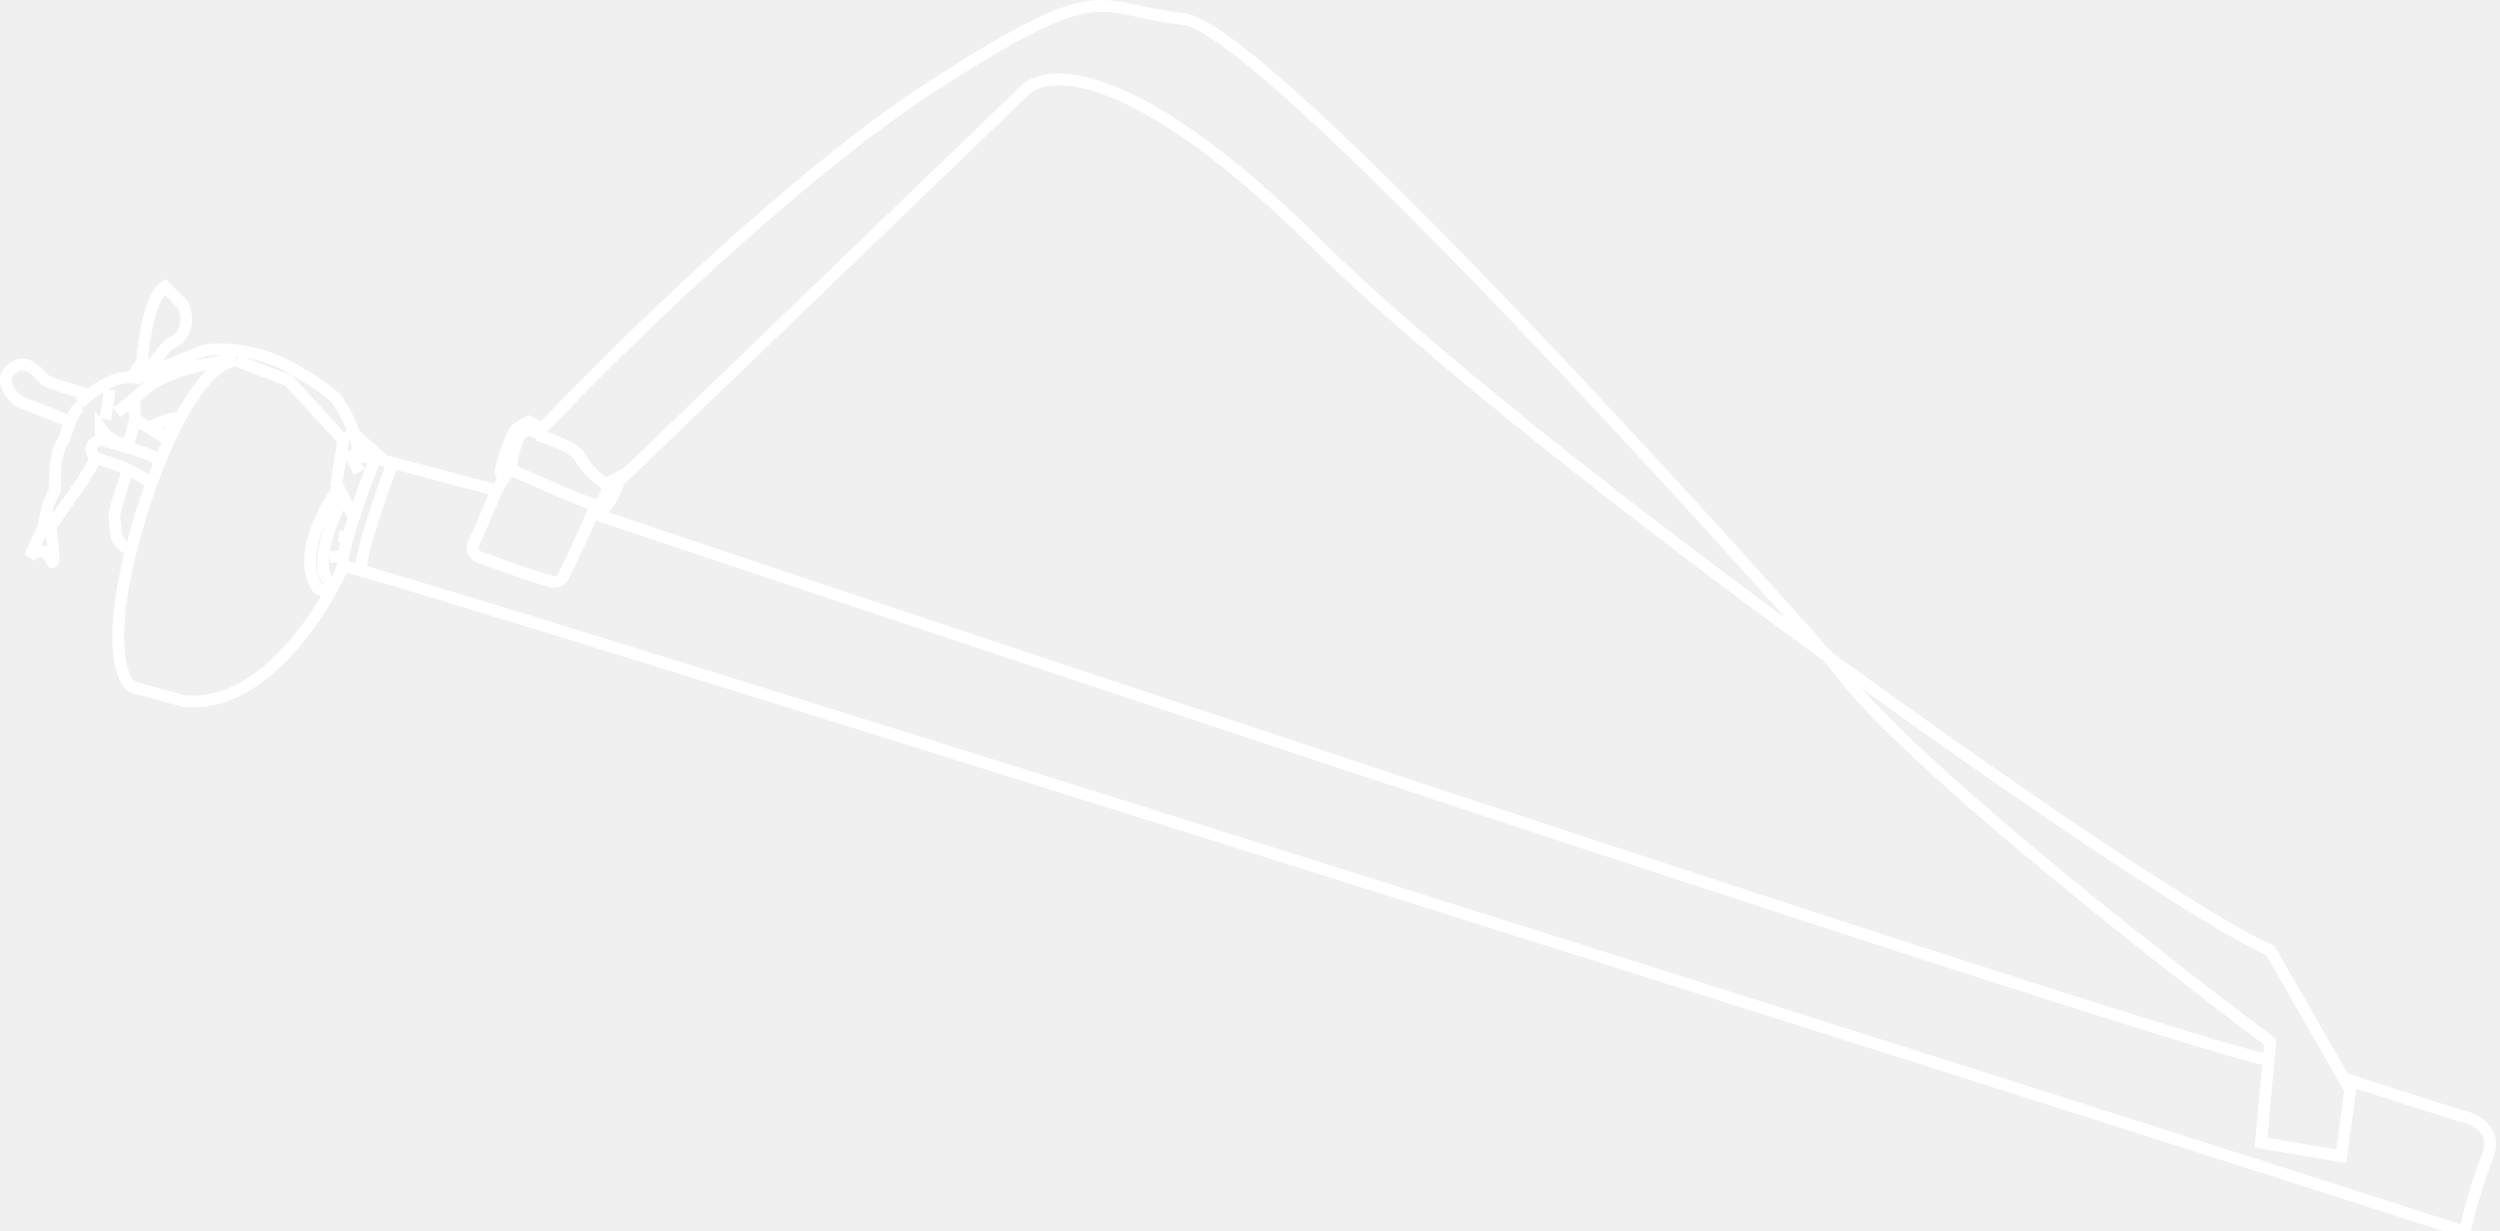
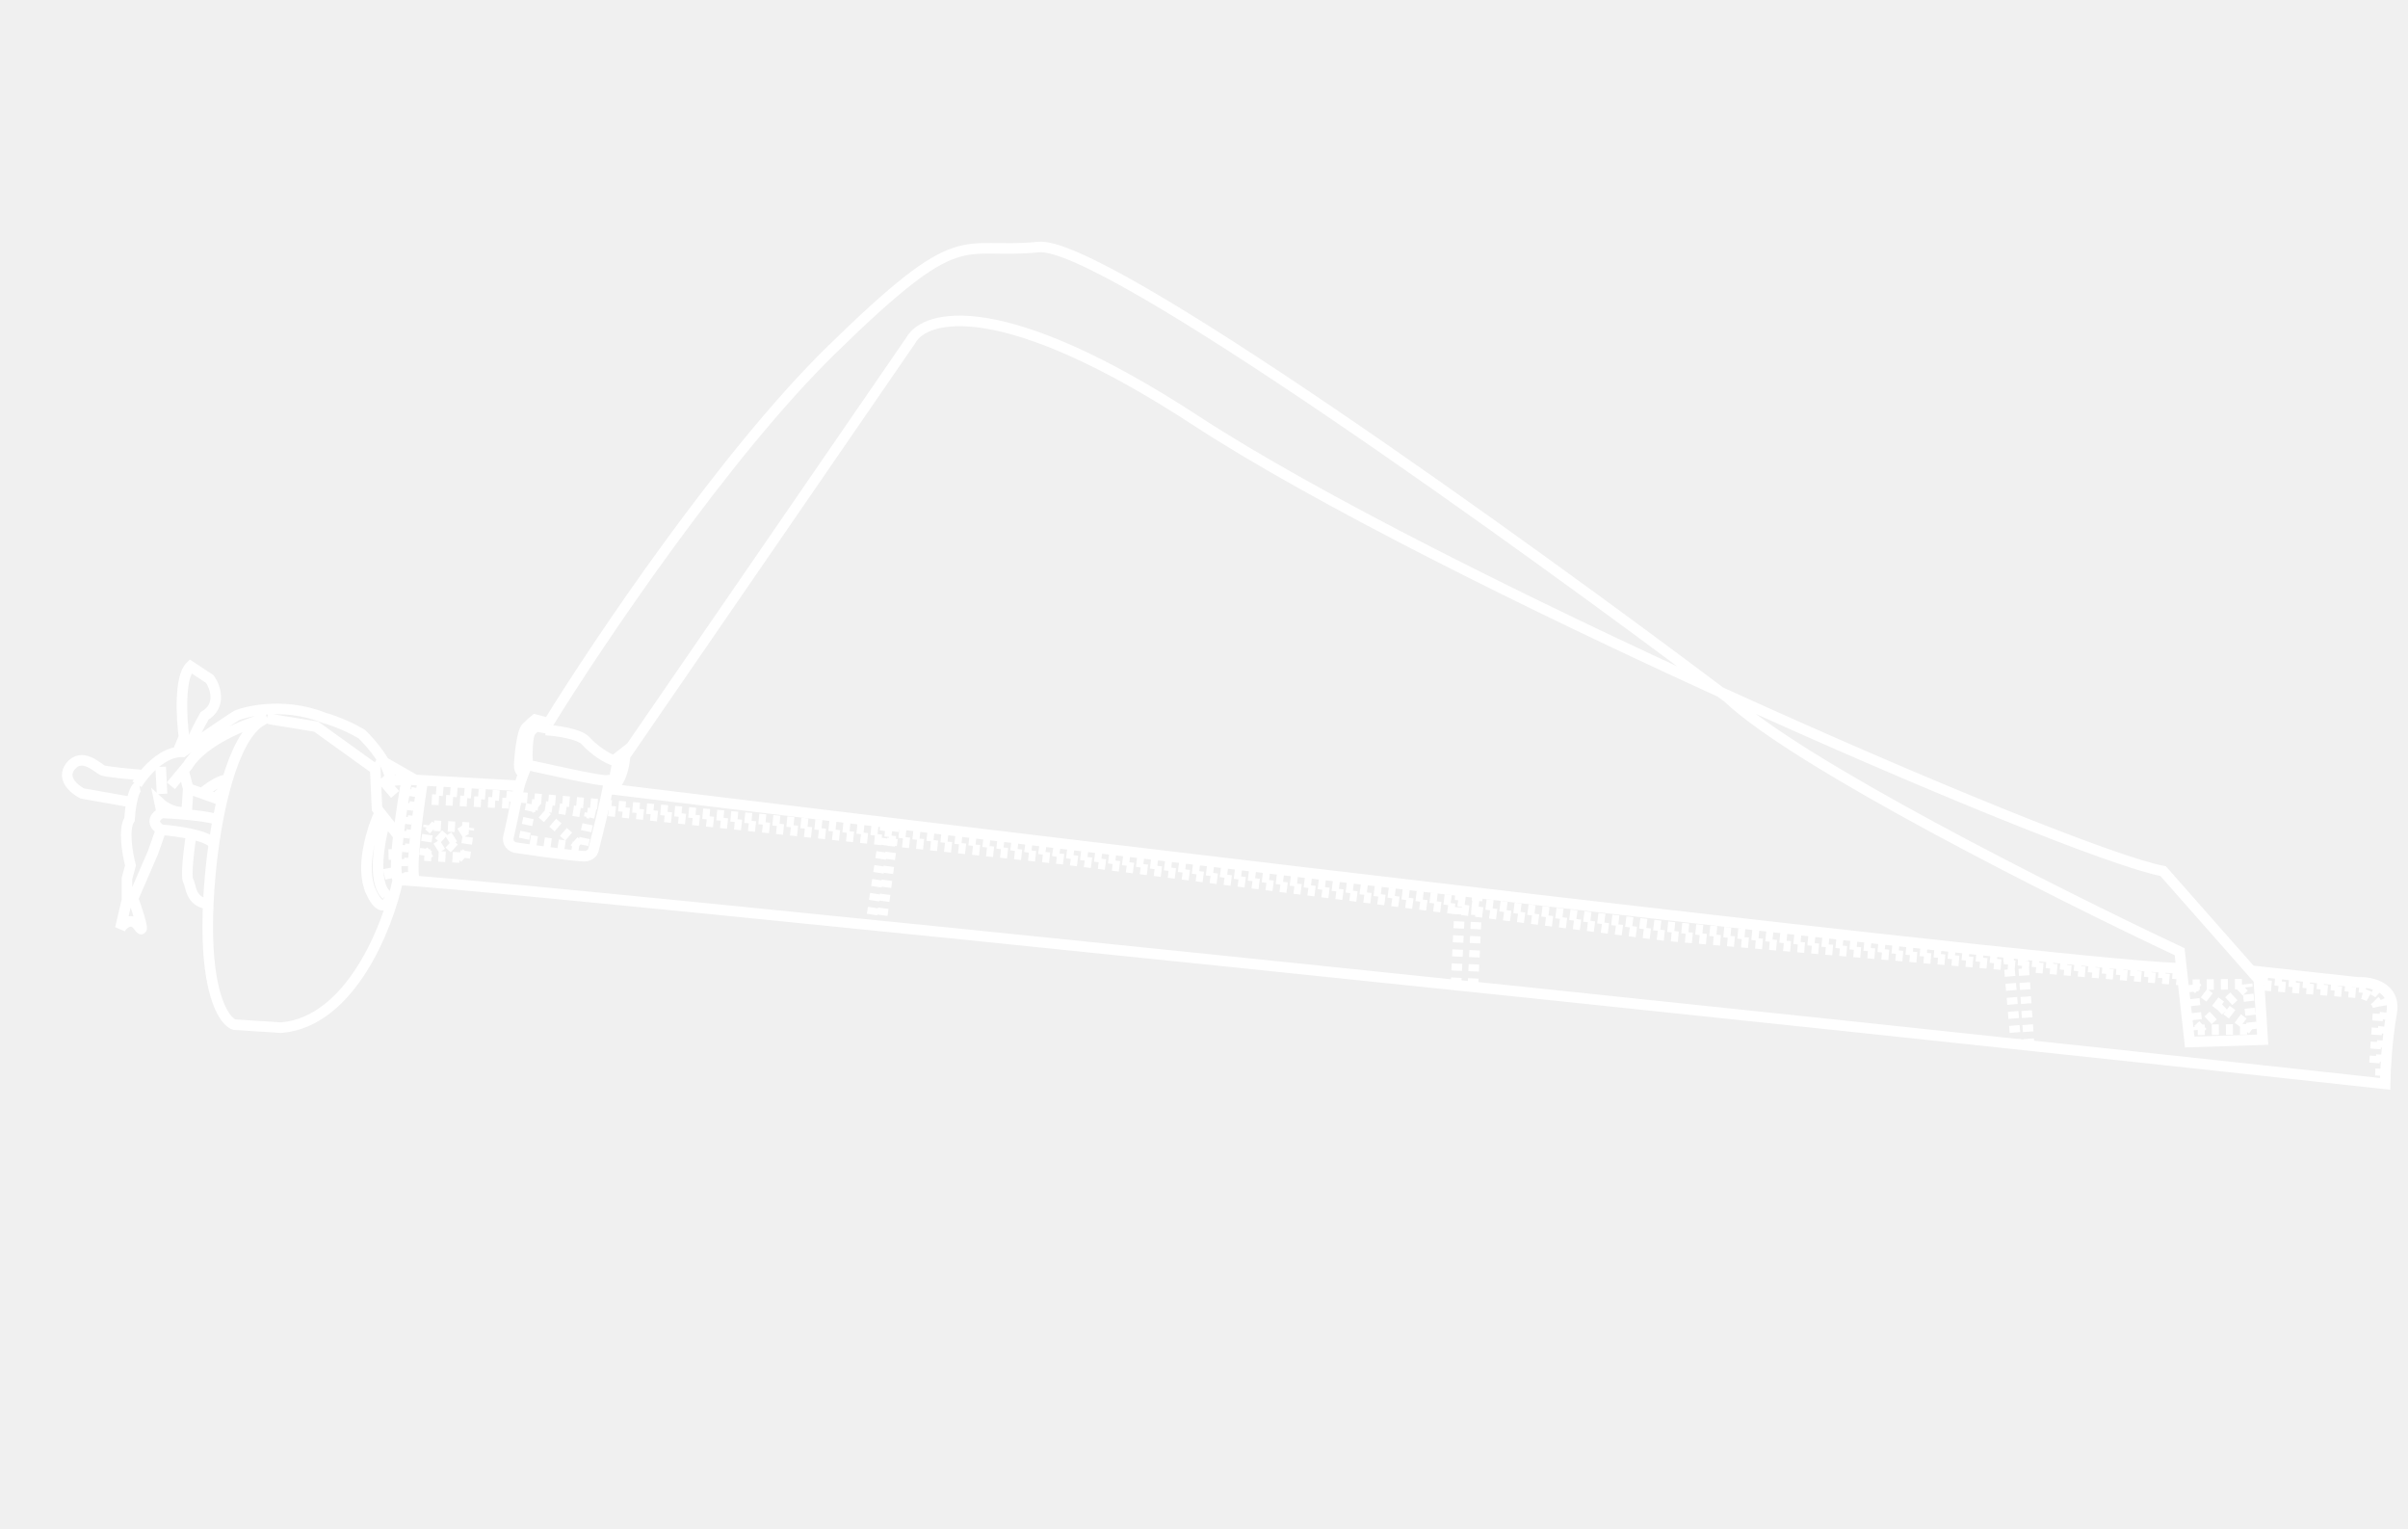
- <svg xmlns="http://www.w3.org/2000/svg" width="319" height="157" viewBox="0 0 319 157" fill="none">
-   <path d="M47.896 58.478L45.56 58.186C46.027 56.083 44.003 52.443 42.932 50.886C41.868 49.903 40.139 48.59 38.128 47.537C32.602 43.906 26.614 44.547 25.996 44.753C25.412 44.948 21.681 46.507 18.988 47.641M47.896 58.478C47.129 60.397 46.011 63.361 45.131 66.07M47.896 58.478L49.064 58.786M63.372 62.566C62.594 64.415 60.919 68.347 60.452 69.282C59.985 70.216 60.647 70.839 61.036 71.034C63.956 72.105 69.972 74.246 70.672 74.246C71.373 74.246 71.743 73.857 71.841 73.662C72.957 71.36 74.813 67.437 75.603 65.486M63.372 62.566C63.632 62.098 64.047 61.381 64.413 60.814M63.372 62.566L50.107 59.062M65.124 59.938C65.416 59.938 75.345 64.61 75.929 64.318M65.124 59.938C65.319 58.575 65.884 55.733 66.584 55.266C67.46 54.682 67.168 54.682 68.629 55.266L69.213 54.682M65.124 59.938C65.016 59.938 64.733 60.319 64.413 60.814M75.929 64.318C76.061 64.252 75.915 64.715 75.603 65.486M75.929 64.318C76.863 64.548 76.902 64.414 76.805 64.318L77.739 61.982M75.603 65.486C76.262 65.671 77.813 65.081 78.968 61.398M75.603 65.486C142.634 87.97 279.248 133.406 289.463 135.275M69.213 54.682L67.46 53.806C67.266 53.903 66.701 54.215 66 54.682C65.3 55.149 64.346 58.186 63.956 59.646C63.872 60.035 63.845 60.814 64.413 60.814M69.213 54.682C78.459 44.851 101.391 22.328 119.145 10.881C141.338 -3.427 139.585 1.245 150.974 2.413C160.084 3.347 210.173 57.699 234.078 84.758M68.629 55.558C70.088 55.947 73.184 57.018 73.885 58.186C74.76 59.646 76.337 61.398 77.739 61.982M77.739 61.982L77.973 61.398L79.141 60.814C79.084 61.017 79.027 61.211 78.968 61.398M78.968 61.398L130.533 11.757C133.259 8.545 144.55 7.903 167.91 31.029C182.257 45.233 208.797 65.991 233.611 84.058M233.611 84.058C259.301 102.764 283.14 118.585 289.676 121.259L299.058 137.611M233.611 84.058C233.755 84.284 233.911 84.518 234.078 84.758M234.078 84.758C241.798 95.825 274.147 121.336 289.676 132.939L289.463 135.275M289.463 135.275L288.508 145.787L298.728 147.539L299.896 139.071L299.058 137.611M299.058 137.611L313.62 142.283C315.469 142.575 318.818 144.035 317.416 147.539C316.014 151.043 314.885 155.423 314.496 157.175C232.015 130.64 69.057 79.343 46.144 72.829M43.808 72.202C41.083 78.431 33.179 90.598 23.368 89.43L16.944 87.678C15.97 87.191 14.316 84.232 15.484 76.29C15.752 74.464 16.179 72.372 16.734 70.158M43.808 72.202C43.74 71.965 43.745 71.591 43.808 71.113M43.808 72.202C44.232 72.297 45.019 72.509 46.144 72.829M21.582 56.142C21.188 56.996 20.806 57.881 20.437 58.786M21.582 56.142L20.74 55.632M21.582 56.142C21.811 55.644 22.045 55.157 22.281 54.681M17.236 53.514L17.09 50.886M17.236 53.514L16.36 56.726C15.678 56.726 14.024 56.317 12.856 54.681V56.142M17.236 53.514L18.988 54.573M45.131 66.07L43.808 63.435M45.131 66.07C44.843 66.954 44.581 67.811 44.365 68.595M30.187 45.922C29.856 45.995 29.529 46.091 29.208 46.213C27.03 47.043 24.852 49.825 22.883 53.514M30.187 45.922L30.668 46.213L36.8 48.549L43.808 56.142L42.932 61.69L43.224 62.271M30.187 45.922C27.233 46.117 20.623 47.265 17.82 50.301L17.09 50.886M14.9 52.638L17.09 50.886M14.024 49.718L13.44 53.514M10.52 51.761C9.986 51.761 9.426 52.715 8.972 53.806M10.228 51.469C10.521 51.153 10.921 50.773 11.396 50.385M44.392 54.681L49.064 58.786M49.064 58.786L50.107 59.062M44.392 57.602L45.852 60.23M12.272 58.478L10.52 61.398L6.432 67.238C6.724 69.282 7.132 72.961 6.432 71.326C5.731 69.691 4.388 70.45 3.804 71.034L5.556 67.238L6.14 64.318L7.016 62.566C6.918 60.911 7.016 57.31 8.184 56.142C8.35 55.516 8.632 54.623 8.972 53.806M12.272 58.478C10.87 57.076 12.077 56.336 12.856 56.142M12.272 58.478C13.327 58.771 14.945 59.301 16.36 59.933M12.856 56.142C15.184 56.737 19.961 58.099 20.437 58.786M16.808 48.147C17.05 48.162 17.291 48.198 17.528 48.257C17.95 48.079 18.448 47.868 18.988 47.641M16.808 48.147L18.112 46.213C18.306 43.488 19.163 37.745 21.032 36.577L23.368 38.913C23.894 40.179 24.273 42.943 21.582 43.877C20.62 44.964 18.754 47.237 18.988 47.641M16.808 48.147C14.855 48.022 12.796 49.24 11.396 50.385M20.437 58.786C20.011 59.83 19.604 60.9 19.217 61.982M19.217 61.982C18.959 61.285 17.759 60.559 16.36 59.933M19.217 61.982C18.239 64.716 17.395 67.523 16.734 70.158M18.988 54.573C20.027 54.025 22.262 53.046 22.883 53.514M18.988 54.573L20.74 55.632M22.883 53.514C22.68 53.894 22.479 54.283 22.281 54.681M20.74 55.632C21.086 55.413 21.879 54.915 22.281 54.681M11.396 50.385C9.741 49.907 6.315 48.872 5.848 48.549C5.264 48.147 3.512 45.337 1.468 47.089C-0.168 48.491 1.37 50.399 2.344 51.178L8.972 53.806M16.36 59.933C15.678 61.784 14.374 65.661 14.608 66.362C14.9 67.238 14.252 69.282 16.734 70.158M43.808 63.435C42.446 65.968 40.129 71.618 41.764 73.954M43.808 63.435L43.224 62.271M43.224 62.271C41.695 64.316 38.854 69.34 39.72 73.078C40.587 76.816 42.028 75.025 42.64 73.662M43.808 71.113C43.575 71.05 42.543 71.034 42.056 71.034M43.808 71.113C43.895 70.446 44.094 69.578 44.365 68.595M43.224 68.406L44.365 68.595M50.107 59.062C48.591 63.081 45.677 71.462 46.144 72.829" stroke="white" stroke-width="1.5" />
+ <svg xmlns="http://www.w3.org/2000/svg" width="342" height="217" viewBox="0 0 342 217" fill="none">
+   <path d="M57.766 110.675L55.419 110.858C55.455 108.704 52.741 105.544 51.38 104.233C50.14 103.484 48.183 102.544 46.002 101.916C39.86 99.467 34.122 101.296 33.558 101.622C33.025 101.93 29.682 104.205 27.271 105.856M57.766 110.675C57.399 112.709 56.898 115.837 56.579 118.667M57.766 110.675L58.972 110.743M73.748 111.576C73.356 113.544 72.504 117.732 72.234 118.742C71.963 119.751 72.737 120.228 73.157 120.341C76.233 120.804 82.555 121.696 83.242 121.555C83.928 121.415 84.213 120.959 84.269 120.749C84.901 118.269 85.933 114.054 86.315 111.984M73.748 111.576C73.908 111.066 74.171 110.28 74.416 109.651M73.748 111.576L60.048 110.804M74.937 108.65C75.223 108.592 85.886 111.178 86.4 110.775M74.937 108.65C74.854 107.276 74.837 104.379 75.43 103.78C76.171 103.032 75.885 103.091 77.433 103.37L77.888 102.681M74.937 108.65C74.83 108.672 74.63 109.102 74.416 109.651M86.4 110.775C86.516 110.683 86.466 111.166 86.315 111.984M86.4 110.775C87.362 110.813 87.373 110.673 87.258 110.599L87.705 108.123M86.315 111.984C86.998 112.033 88.399 111.144 88.792 107.304M86.315 111.984C156.493 120.568 299.445 137.682 309.827 137.465M77.888 102.681L75.996 102.174C75.824 102.309 75.334 102.727 74.741 103.325C74.148 103.924 73.823 107.09 73.734 108.598C73.729 108.997 73.859 109.765 74.416 109.651M77.888 102.681C84.975 91.195 102.924 64.531 118.022 49.756C136.893 31.288 136.114 36.216 147.505 35.077C156.618 34.165 216.589 77.367 245.436 99.082M77.491 103.656C79 103.745 82.247 104.173 83.168 105.177C84.319 106.432 86.215 107.832 87.705 108.123M87.705 108.123L87.817 107.504L88.844 106.697C88.829 106.907 88.812 107.11 88.792 107.304M88.792 107.304L129.354 48.331C131.38 44.637 142.312 41.743 169.836 59.715C186.74 70.752 216.905 85.766 244.838 98.49M244.838 98.49C273.758 111.663 300.285 122.382 307.224 123.691L319.695 137.829M244.838 98.49C245.024 98.683 245.223 98.88 245.436 99.082M245.436 99.082C255.218 108.376 292.026 126.881 309.566 135.133L309.827 137.465M309.827 137.465L310.999 147.955L321.363 147.622L320.809 139.091L319.695 137.829M319.695 137.829L334.898 139.486C336.769 139.401 340.342 140.16 339.671 143.874C339.001 147.587 338.773 152.105 338.743 153.899C252.617 144.446 82.682 126.873 58.928 125.086M56.513 124.94C55.093 131.59 49.79 145.094 39.943 145.918L33.298 145.49C32.247 145.208 30.033 142.641 29.584 134.626C29.481 132.783 29.479 130.648 29.579 128.368M56.513 124.94C56.4 124.722 56.329 124.355 56.295 123.873M56.513 124.94C56.947 124.949 57.761 124.999 58.928 125.086M31.518 113.664C31.304 114.58 31.106 115.524 30.926 116.484M31.518 113.664L30.591 113.334M31.518 113.664C31.643 113.13 31.773 112.606 31.91 112.093M26.733 111.961L26.063 109.415M26.733 111.961L26.519 115.283C25.851 115.42 24.148 115.351 22.676 113.984L22.969 115.414M26.733 111.961L28.662 112.647M56.579 118.667L54.755 116.351M56.579 118.667C56.475 119.591 56.39 120.484 56.336 121.295M37.899 101.926C37.589 102.064 37.288 102.224 36.998 102.408C35.03 103.658 33.454 106.82 32.265 110.828M37.899 101.926L38.428 102.115L44.904 103.174L53.292 109.206L53.547 114.817L53.95 115.329M37.899 101.926C35.043 102.709 28.798 105.16 26.661 108.697L26.063 109.415M24.268 111.571L26.063 109.415M22.825 108.886L23.014 112.722M19.802 111.591C19.279 111.698 18.922 112.745 18.695 113.904M19.457 111.364C19.681 110.995 19.996 110.543 20.384 110.067M53.572 107.659L58.972 110.743M58.972 110.743L60.048 110.804M54.157 110.52L56.115 112.801M22.865 117.82L21.734 121.032L18.901 127.573C19.597 129.517 20.735 133.039 19.721 131.578C18.706 130.117 17.542 131.13 17.087 131.819L18.042 127.749L18.029 124.771L18.536 122.879C18.108 121.277 17.482 117.729 18.392 116.351C18.43 115.705 18.526 114.773 18.695 113.904M22.865 117.82C21.211 116.728 22.245 115.761 22.969 115.414M22.865 117.82C23.958 117.896 25.649 118.09 27.162 118.426M22.969 115.414C25.369 115.53 30.322 115.906 30.926 116.484M25.237 106.789C25.478 106.755 25.72 106.742 25.965 106.753C26.343 106.493 26.788 106.187 27.271 105.856M25.237 106.789L26.127 104.633C25.771 101.924 25.459 96.126 27.055 94.607L29.812 96.427C30.581 97.562 31.507 100.194 29.058 101.649C28.334 102.906 26.962 105.507 27.271 105.856M25.237 106.789C23.299 107.059 21.526 108.665 20.384 110.067M30.926 116.484C30.719 117.592 30.534 118.722 30.372 119.86M30.372 119.86C29.98 119.228 28.659 118.758 27.162 118.426M30.372 119.86C29.962 122.734 29.699 125.653 29.579 128.368M28.662 112.647C29.57 111.902 31.563 110.495 32.265 110.828M28.662 112.647L30.591 113.334M32.265 110.828C32.143 111.241 32.024 111.663 31.91 112.093M30.591 113.334C30.886 113.049 31.563 112.403 31.91 112.093M20.384 110.067C18.667 109.931 15.103 109.604 14.58 109.382C13.928 109.104 11.648 106.703 9.997 108.83C8.676 110.531 10.565 112.091 11.675 112.659L18.695 113.904M27.162 118.426C26.866 120.376 26.366 124.435 26.735 125.075C27.197 125.875 26.971 128.007 29.579 128.368M54.755 116.351C53.928 119.106 52.792 125.106 54.862 127.067M54.755 116.351L53.95 115.329M53.95 115.329C52.862 117.639 51.086 123.13 52.684 126.618C54.283 130.106 55.335 128.063 55.662 126.605M56.295 123.873C56.053 123.858 55.039 124.05 54.563 124.147M56.295 123.873C56.247 123.203 56.267 122.312 56.336 121.295M55.18 121.338L56.336 121.295M60.048 110.804C59.37 115.046 58.196 123.841 58.928 125.086" stroke="white" stroke-width="1.5" />
+   <path d="M60.277 121.487L66.005 121.805M60.277 121.487L60.888 117.189M60.277 121.487L66.616 117.507M66.005 121.805L66.616 117.507M66.005 121.805L60.888 117.189M66.616 117.507L60.888 117.189M61.953 112.202C87.428 114.339 140.922 119.106 151.101 121.076L236.706 131.569L300.243 137.638L309.925 138.338M321.095 139.032L335.646 140.226C336.849 140.278 339.155 141.058 338.755 143.763C338.355 146.468 338.121 151.344 338.054 153.444M337.241 150.928L337.779 143.366C337.853 142.755 337.381 141.421 334.905 140.974L321.271 139.891M311.42 139.821L312.137 146.231M311.42 139.821L319.151 139.728M311.42 139.821L319.867 146.139M312.137 146.231L319.867 146.139M312.137 146.231L319.151 139.728M319.867 146.139L319.151 139.728M310.1 139.197L236.368 132.83L150.991 121.992L85.79 115.072M61.329 113.522L73.072 114.099M75.477 114.202L74.412 119.189L82.722 120.469M75.477 114.202L83.787 115.482L82.722 120.469M75.477 114.202L82.722 120.469M125.828 117.01L123.659 131.164M127.031 117.061L125.148 131.158M207.421 126.834L206.793 139.779M209.827 126.937L209.198 139.883M285.23 135.644L286.318 148.238M287.291 135.52L288.21 148.745M58.345 112.047C57.788 115.638 56.815 123.209 57.371 124.764M59.203 111.871C58.666 115.558 57.731 123.32 58.288 124.875" stroke="white" stroke-width="1.5" stroke-dasharray="1 1" />
</svg>
